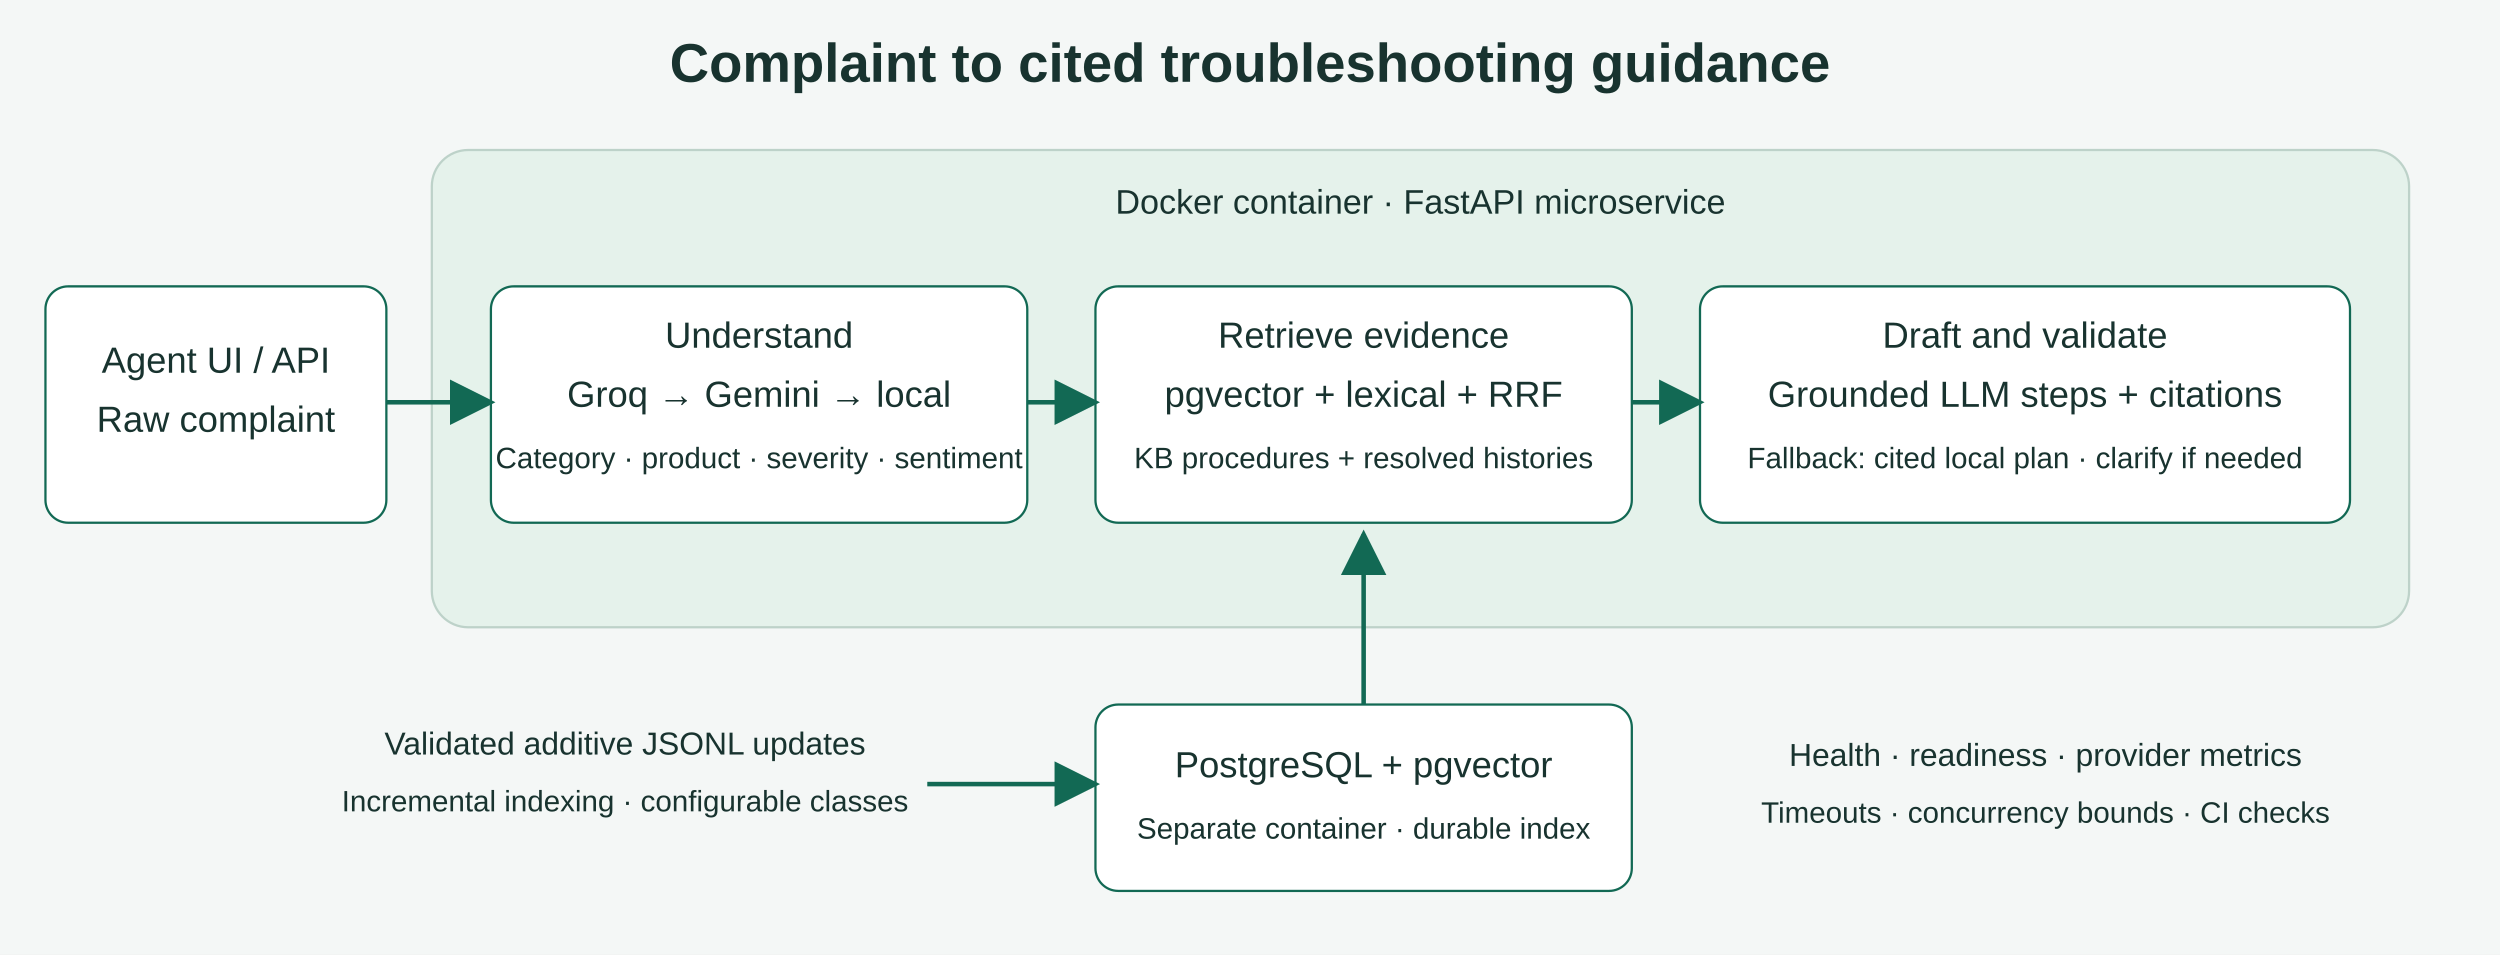
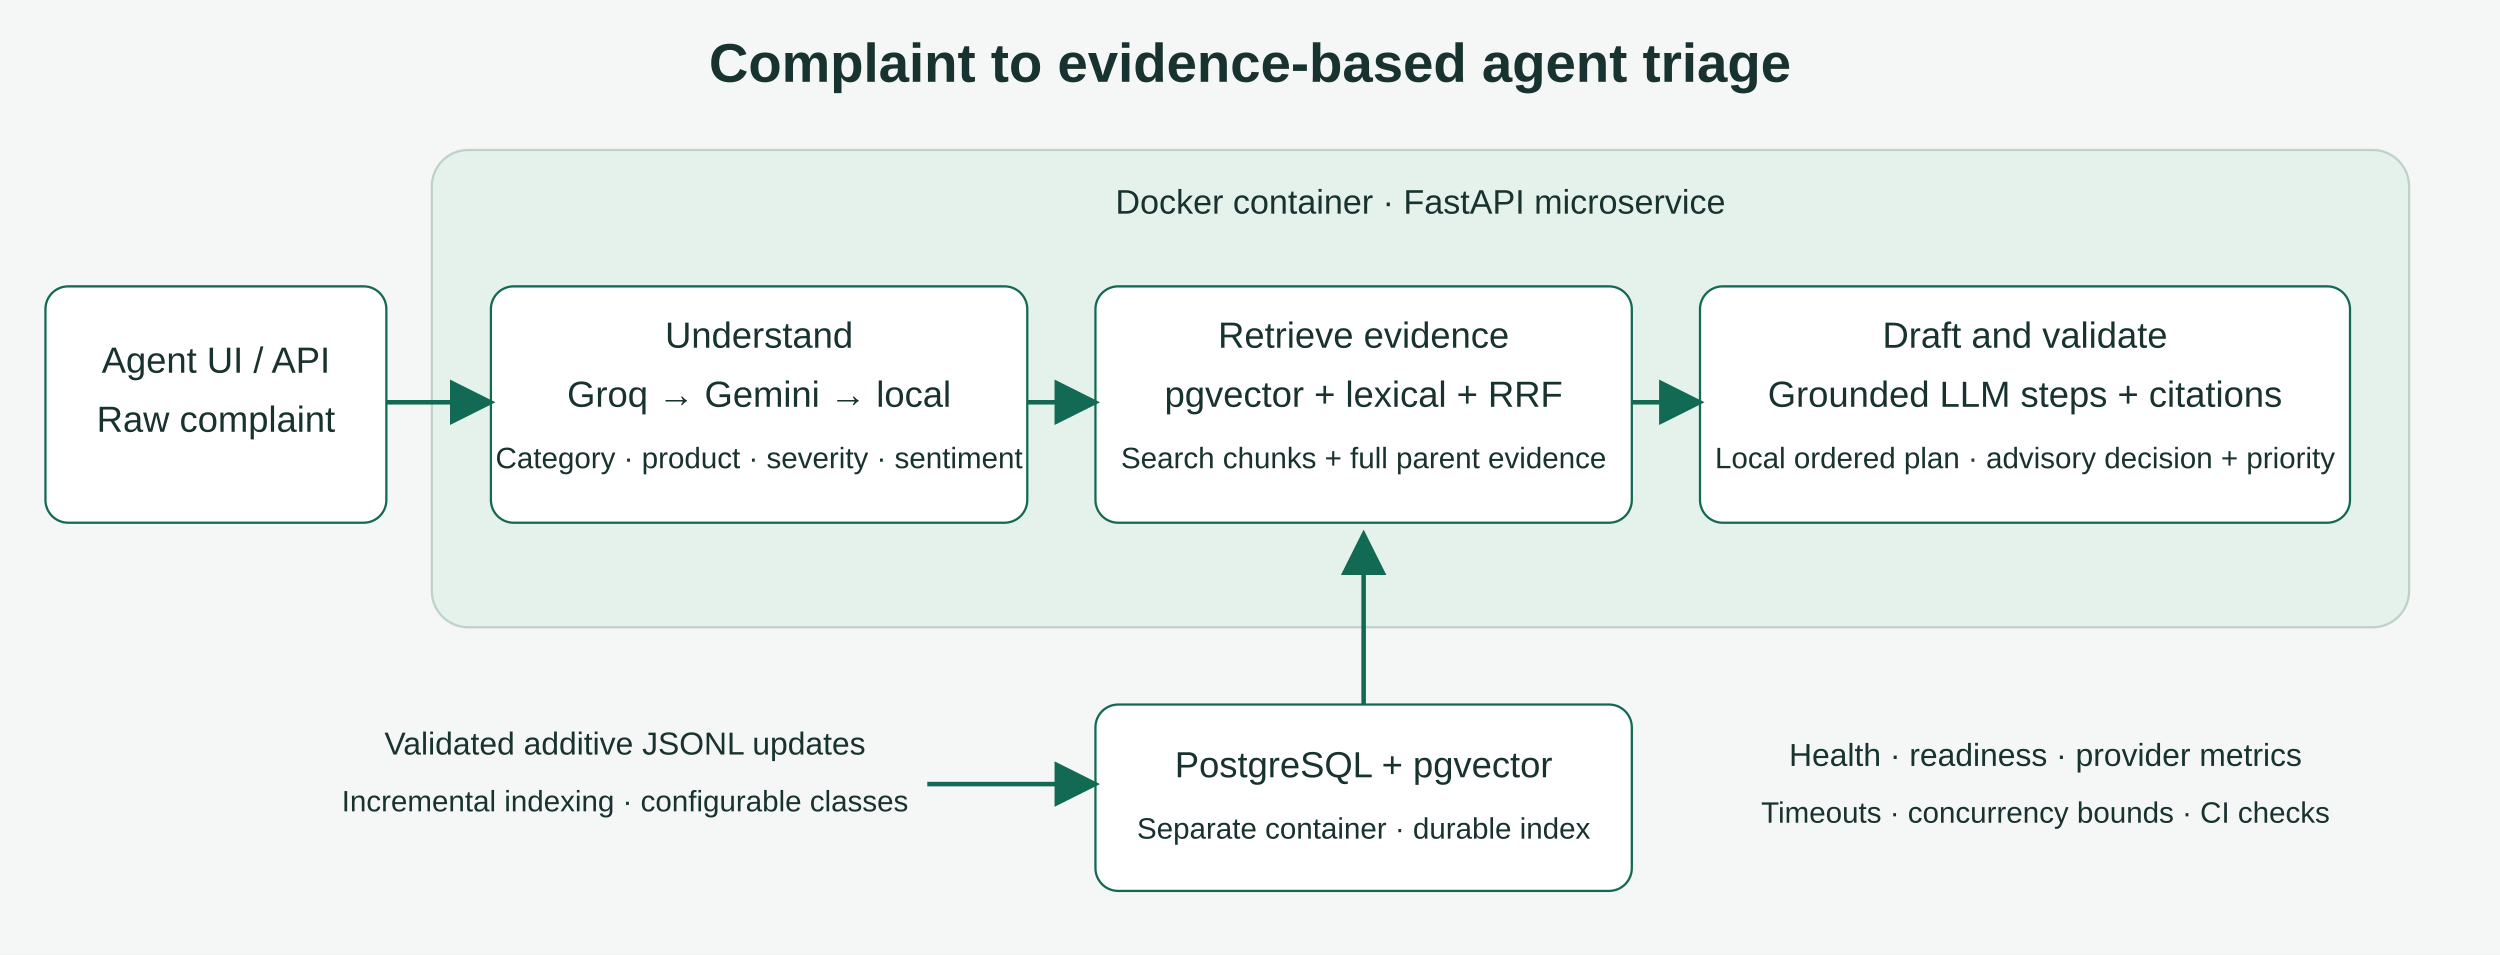
<svg xmlns="http://www.w3.org/2000/svg" width="1100" height="420" viewBox="0 0 1100 420" role="img" aria-labelledby="title desc">
  <defs>
    <marker id="arrow" markerWidth="10" markerHeight="10" refX="9" refY="5" orient="auto">
      <path d="M0,0 L10,5 L0,10" fill="#126954" />
    </marker>
  </defs>
  <rect width="1100" height="420" fill="#f4f7f6" />
  <g font-family="Segoe UI,Arial,sans-serif" fill="#18332f" text-anchor="middle">
-     <text x="550" y="36" font-size="24" font-weight="700">Complaint to cited troubleshooting guidance</text>
+     <text x="550" y="36" font-size="24" font-weight="700">Complaint to evidence-based agent triage</text>
    <rect x="190" y="66" width="870" height="210" rx="16" fill="#e5f2eb" stroke="#bdd2c9" />
    <text x="625" y="94" font-size="15">Docker container · FastAPI microservice</text>
    <g fill="white" stroke="#126954">
      <rect x="20" y="126" width="150" height="104" rx="10" />
      <rect x="216" y="126" width="236" height="104" rx="10" />
      <rect x="482" y="126" width="236" height="104" rx="10" />
      <rect x="748" y="126" width="286" height="104" rx="10" />
      <rect x="482" y="310" width="236" height="82" rx="10" />
    </g>
    <g font-size="16">
      <text x="95" y="164">Agent UI / API</text>
      <text x="95" y="190">Raw complaint</text>
      <text x="334" y="153">Understand</text>
      <text x="334" y="179">Groq → Gemini → local</text>
      <text x="334" y="206" font-size="13">Category · product · severity · sentiment</text>
      <text x="600" y="153">Retrieve evidence</text>
      <text x="600" y="179">pgvector + lexical + RRF</text>
-       <text x="600" y="206" font-size="13">KB procedures + resolved histories</text>
+       <text x="600" y="206" font-size="13">Search chunks + full parent evidence</text>
      <text x="891" y="153">Draft and validate</text>
      <text x="891" y="179">Grounded LLM steps + citations</text>
-       <text x="891" y="206" font-size="13">Fallback: cited local plan · clarify if needed</text>
+       <text x="891" y="206" font-size="13">Local ordered plan · advisory decision + priority</text>
      <text x="600" y="342">PostgreSQL + pgvector</text>
      <text x="600" y="369" font-size="13">Separate container · durable index</text>
    </g>
    <g fill="none" stroke="#126954" stroke-width="2" marker-end="url(#arrow)">
      <path d="M170 177 H216" />
      <path d="M452 177 H482" />
      <path d="M718 177 H748" />
      <path d="M600 310 V235" />
    </g>
    <text x="275" y="332" font-size="14">Validated additive JSONL updates</text>
    <text x="275" y="357" font-size="13">Incremental indexing · configurable classes</text>
    <path d="M408 345 H482" fill="none" stroke="#126954" stroke-width="2" marker-end="url(#arrow)" />
    <text x="900" y="337" font-size="14">Health · readiness · provider metrics</text>
    <text x="900" y="362" font-size="13">Timeouts · concurrency bounds · CI checks</text>
  </g>
</svg>
